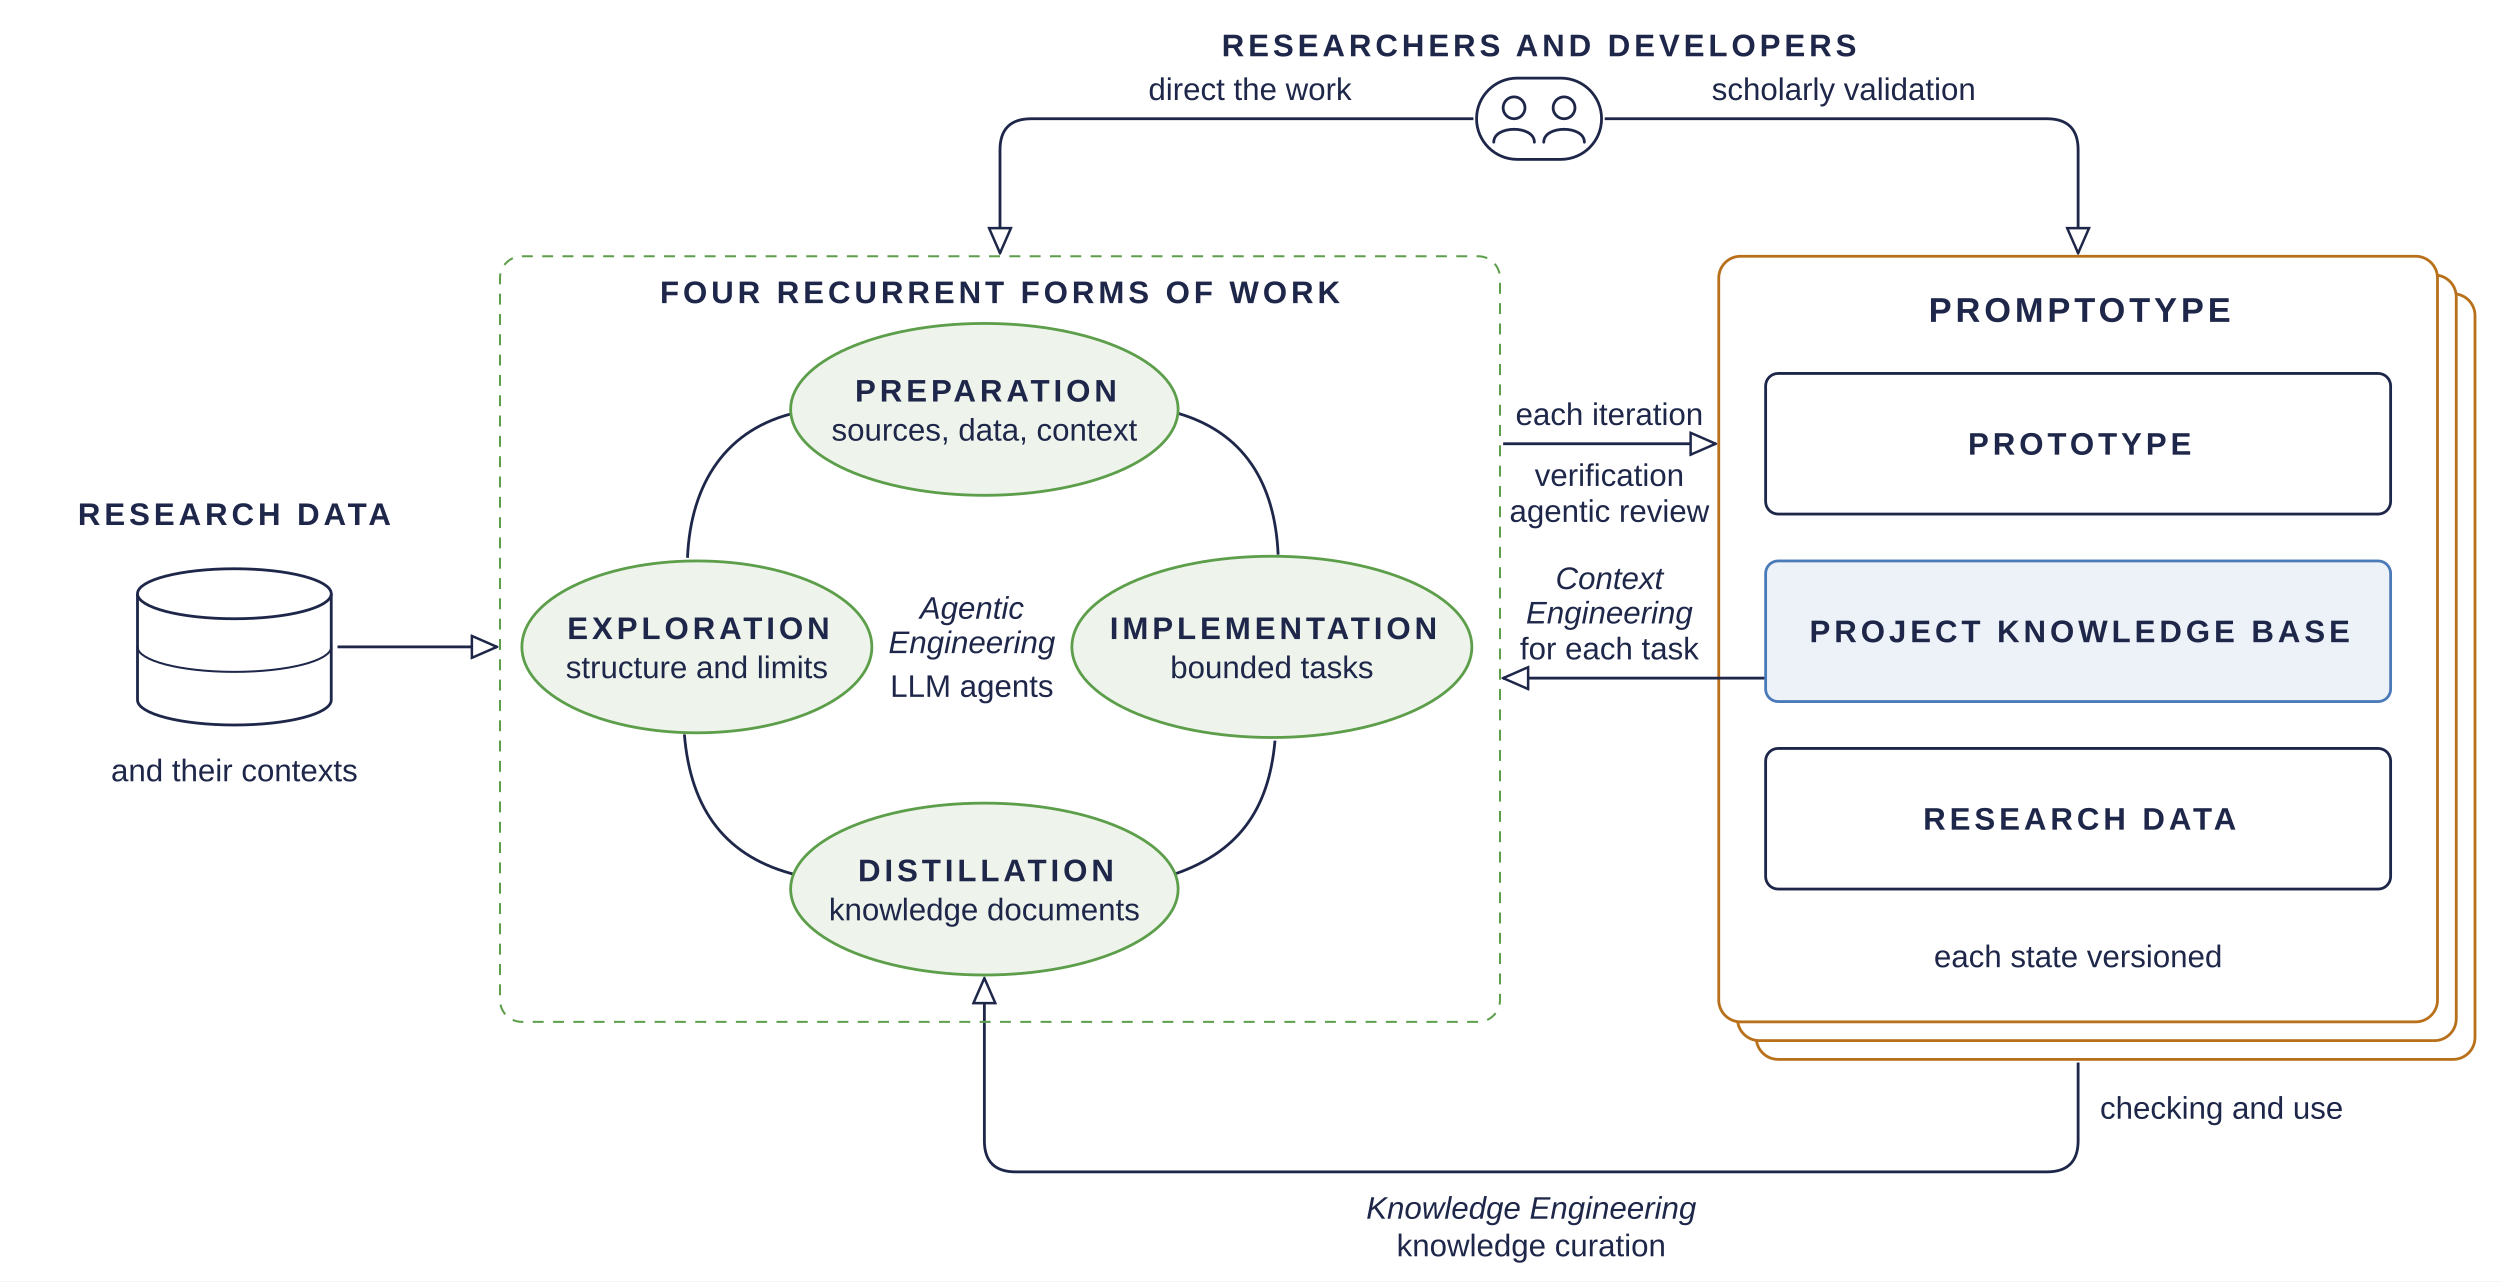
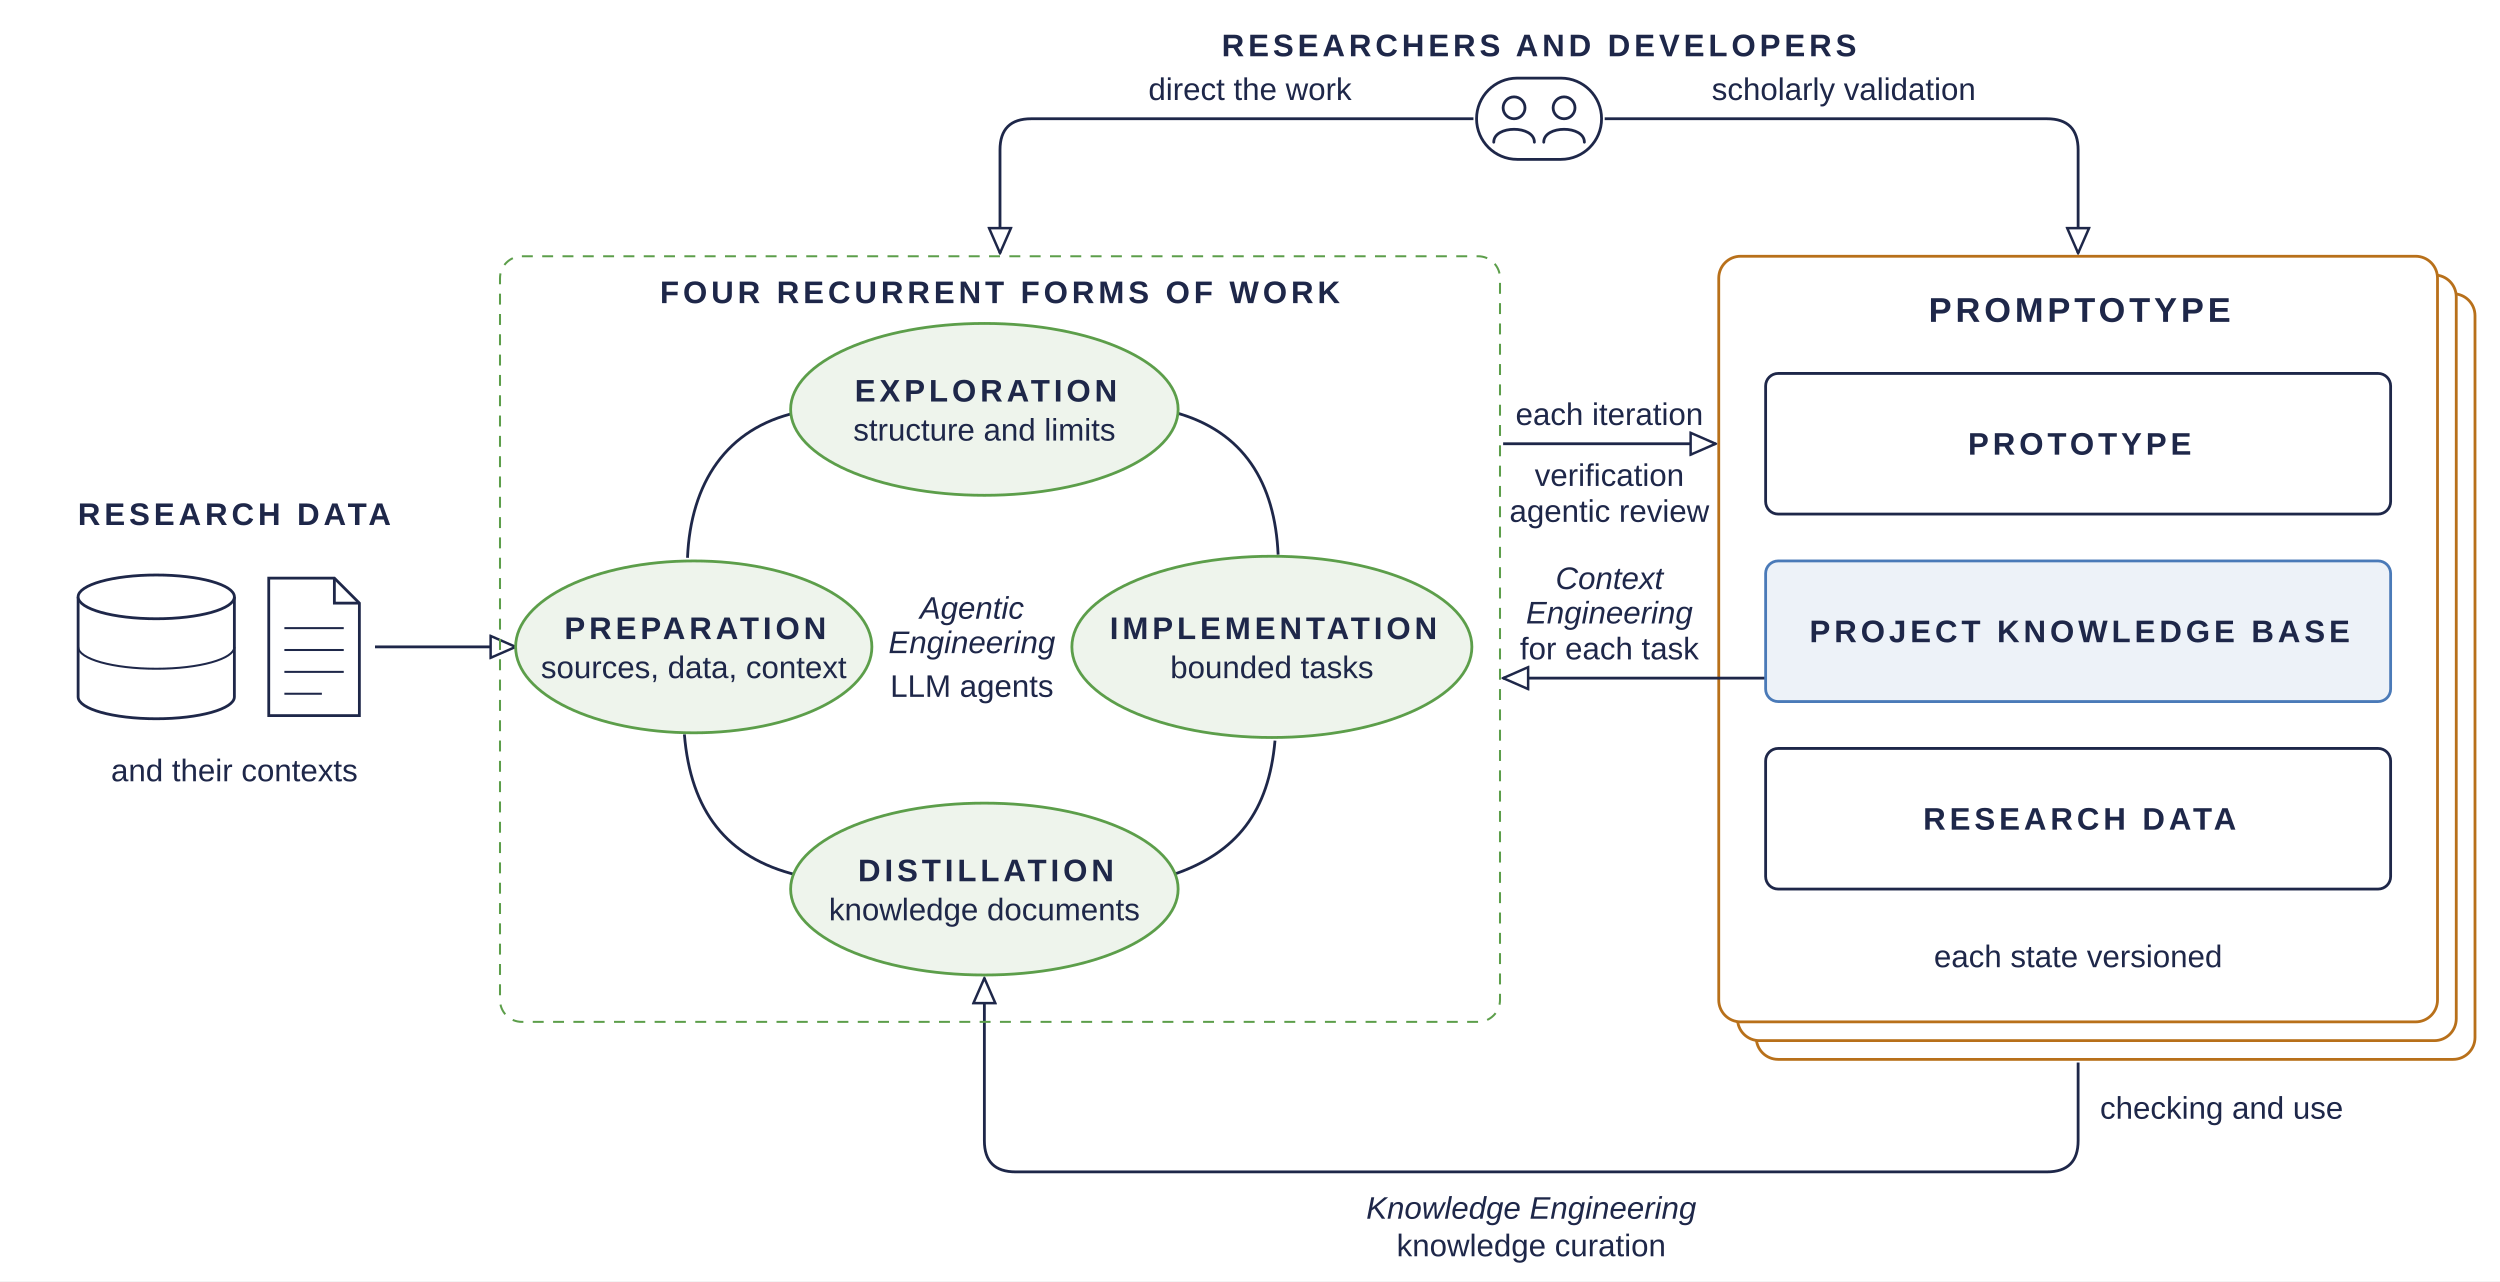
<svg xmlns="http://www.w3.org/2000/svg" viewBox="0 -14 1600 820" width="1600" height="820" role="img" aria-labelledby="pa-t pa-d">
  <style>
    svg { color: #1e2749; background: #ffffff; }
    text { fill: #1e2749; font-family: Arial, Helvetica, sans-serif; text-anchor: middle; }
    .head { font-size: 20px; font-weight: 700; letter-spacing: 2.5px; }
    .title { font-size: 22px; }
    .sub { font-size: 20px; }
    .eng { font-size: 20px; font-style: italic; }
    .start { text-anchor: start; }
    .line { fill: none; stroke: #1e2749; stroke-width: 1.8; }
    .shape { fill: #ffffff; stroke: #1e2749; stroke-width: 1.8; }
    .thin { fill: none; stroke: #1e2749; stroke-width: 1.3; }
    .fill-surface { fill: #ffffff; }
    .person { fill: none; stroke: #1e2749; stroke-width: 1.8; stroke-linecap: round; }
    .cat-forms ellipse { stroke: #5c9e4a; fill: #eef4ec; }
    .cat-forms-frame { stroke: #5c9e4a; }
    .cat-proto { stroke: #b8701a; }
    .cat-base { stroke: #4a7ab8; fill: #edf2f8; }
  </style>
  <rect x="0" y="-14" width="1600" height="820" fill="#ffffff" />
  <defs>
    <marker id="pa-arrow" viewBox="0 0 18 16" refX="17" refY="8" markerWidth="18" markerHeight="16" markerUnits="userSpaceOnUse" orient="auto-start-reverse">
      <path d="M1,1 L17,8 L1,15 Z" class="fill-surface" stroke="currentColor" stroke-width="1.6" stroke-linejoin="miter" />
    </marker>
  </defs>
  <text class="head" x="985" y="22">RESEARCHERS AND DEVELOPERS</text>
  <rect class="shape" x="945" y="36" width="80" height="52" rx="26" />
  <circle class="person" cx="969" cy="55" r="7" />
  <path class="person" d="M956,77 C956,66 982,66 982,77" />
  <circle class="person" cx="1001" cy="55" r="7" />
  <path class="person" d="M988,77 C988,66 1014,66 1014,77" />
  <text class="sub" x="800" y="50">direct the work</text>
  <text class="sub" x="1180" y="50">scholarly validation</text>
  <text class="head" x="150" y="322">RESEARCH DATA</text>
  <g class="shape">
-     <path d="M88,366 V434 A62,16 0 0 0 212,434 V366" />
-     <ellipse cx="150" cy="366" rx="62" ry="16" />
+     <path d="M50,368 V432 A50,14 0 0 0 150,432 V368" />
+     <ellipse cx="100" cy="368" rx="50" ry="14" />
  </g>
-   <path class="thin" d="M88,400 A62,16 0 0 0 212,400" />
+   <path class="thin" d="M50,400 A50,14 0 0 0 150,400" />
+   <g class="shape" stroke-linejoin="miter">
+     <path d="M172,356 H214 L230,372 V444 H172 Z" />
+     <path d="M214,356 V372 H230" fill="none" />
+   </g>
+   <path class="thin" d="M182,388 H220 M182,402 H220 M182,416 H220 M182,430 H206" />
  <text class="sub" x="150" y="486">and their contexts</text>
  <rect x="1124" y="174" width="460" height="490" rx="14" class="shape cat-proto" />
  <rect x="1112" y="162" width="460" height="490" rx="14" class="shape cat-proto" />
  <rect x="1100" y="150" width="460" height="490" rx="14" class="shape cat-proto" />
  <g class="line" marker-end="url(#pa-arrow)">
-     <path d="M216,400 H318" />
+     <path d="M240,400 H330" />
    <path d="M962,270 H1098" />
    <path d="M1130,420 H962" />
    <path d="M1330,666 V716 Q1330,736 1310,736 H650 Q630,736 630,716 V612" />
    <path d="M943,62 H660 Q640,62 640,82 V148" />
    <path d="M1027,62 H1310 Q1330,62 1330,82 V148" />
  </g>
  <g transform="translate(300,0)">
    <rect class="cat-forms-frame" x="20" y="150" width="640" height="490" rx="14" fill="none" stroke-width="1.3" stroke-dasharray="7 6" />
    <g class="line">
      <path d="M210,250 C165,260 142,295 140,343" />
      <path d="M138,456 C142,505 165,535 210,546" />
      <path d="M450,546 C492,532 512,505 516,460" />
      <path d="M518,341 C516,295 496,262 452,250" />
    </g>
    <text class="head" x="340" y="180">FOUR RECURRENT FORMS OF WORK</text>
    <g class="shape cat-forms">
      <ellipse cx="330" cy="248" rx="124" ry="55" />
-       <ellipse cx="146" cy="400" rx="112" ry="55" />
+       <ellipse cx="144" cy="400" rx="114" ry="55" />
      <ellipse cx="514" cy="400" rx="128" ry="58" />
      <ellipse cx="330" cy="555" rx="124" ry="55" />
    </g>
-     <text class="head" x="331" y="243">PREPARATION</text>
-     <text class="sub" x="330" y="268">sources, data, context</text>
-     <text class="head" x="147" y="395">EXPLORATION</text>
-     <text class="sub" x="146" y="420">structure and limits</text>
+     <text class="head" x="331" y="243">EXPLORATION</text>
+     <text class="sub" x="330" y="268">structure and limits</text>
+     <text class="head" x="145" y="395">PREPARATION</text>
+     <text class="sub" x="144" y="420">sources, data, context</text>
    <text class="head" x="515" y="395">IMPLEMENTATION</text>
    <text class="sub" x="514" y="420">bounded tasks</text>
    <text class="head" x="331" y="550">DISTILLATION</text>
    <text class="sub" x="330" y="575">knowledge documents</text>
    <text class="eng" x="322" y="382">Agentic</text>
    <text class="eng" x="322" y="404">Engineering</text>
    <text class="sub" x="322" y="432">LLM agents</text>
  </g>
  <text class="sub" x="1030" y="258">each iteration</text>
  <text class="sub" x="1030" y="297">verification</text>
  <text class="sub" x="1030" y="320">agentic review</text>
  <text class="eng" x="1030" y="363">Context</text>
  <text class="eng" x="1030" y="385">Engineering</text>
  <text class="sub" x="1030" y="408">for each task</text>
  <text class="head title" x="1331" y="192">PROMPTOTYPE</text>
  <rect class="shape" x="1130" y="225" width="400" height="90" rx="8" />
  <rect class="shape cat-base" x="1130" y="345" width="400" height="90" rx="8" />
  <rect class="shape" x="1130" y="465" width="400" height="90" rx="8" />
  <text class="head" x="1331" y="277">PROTOTYPE</text>
  <text class="head" x="1331" y="397">PROJECT KNOWLEDGE BASE</text>
  <text class="head" x="1331" y="517">RESEARCH DATA</text>
  <text class="sub" x="1330" y="605">each state versioned</text>
  <text class="sub start" x="1344" y="702">checking and use</text>
  <text class="eng" x="980" y="766">Knowledge Engineering</text>
  <text class="sub" x="980" y="790">knowledge curation</text>
</svg>
